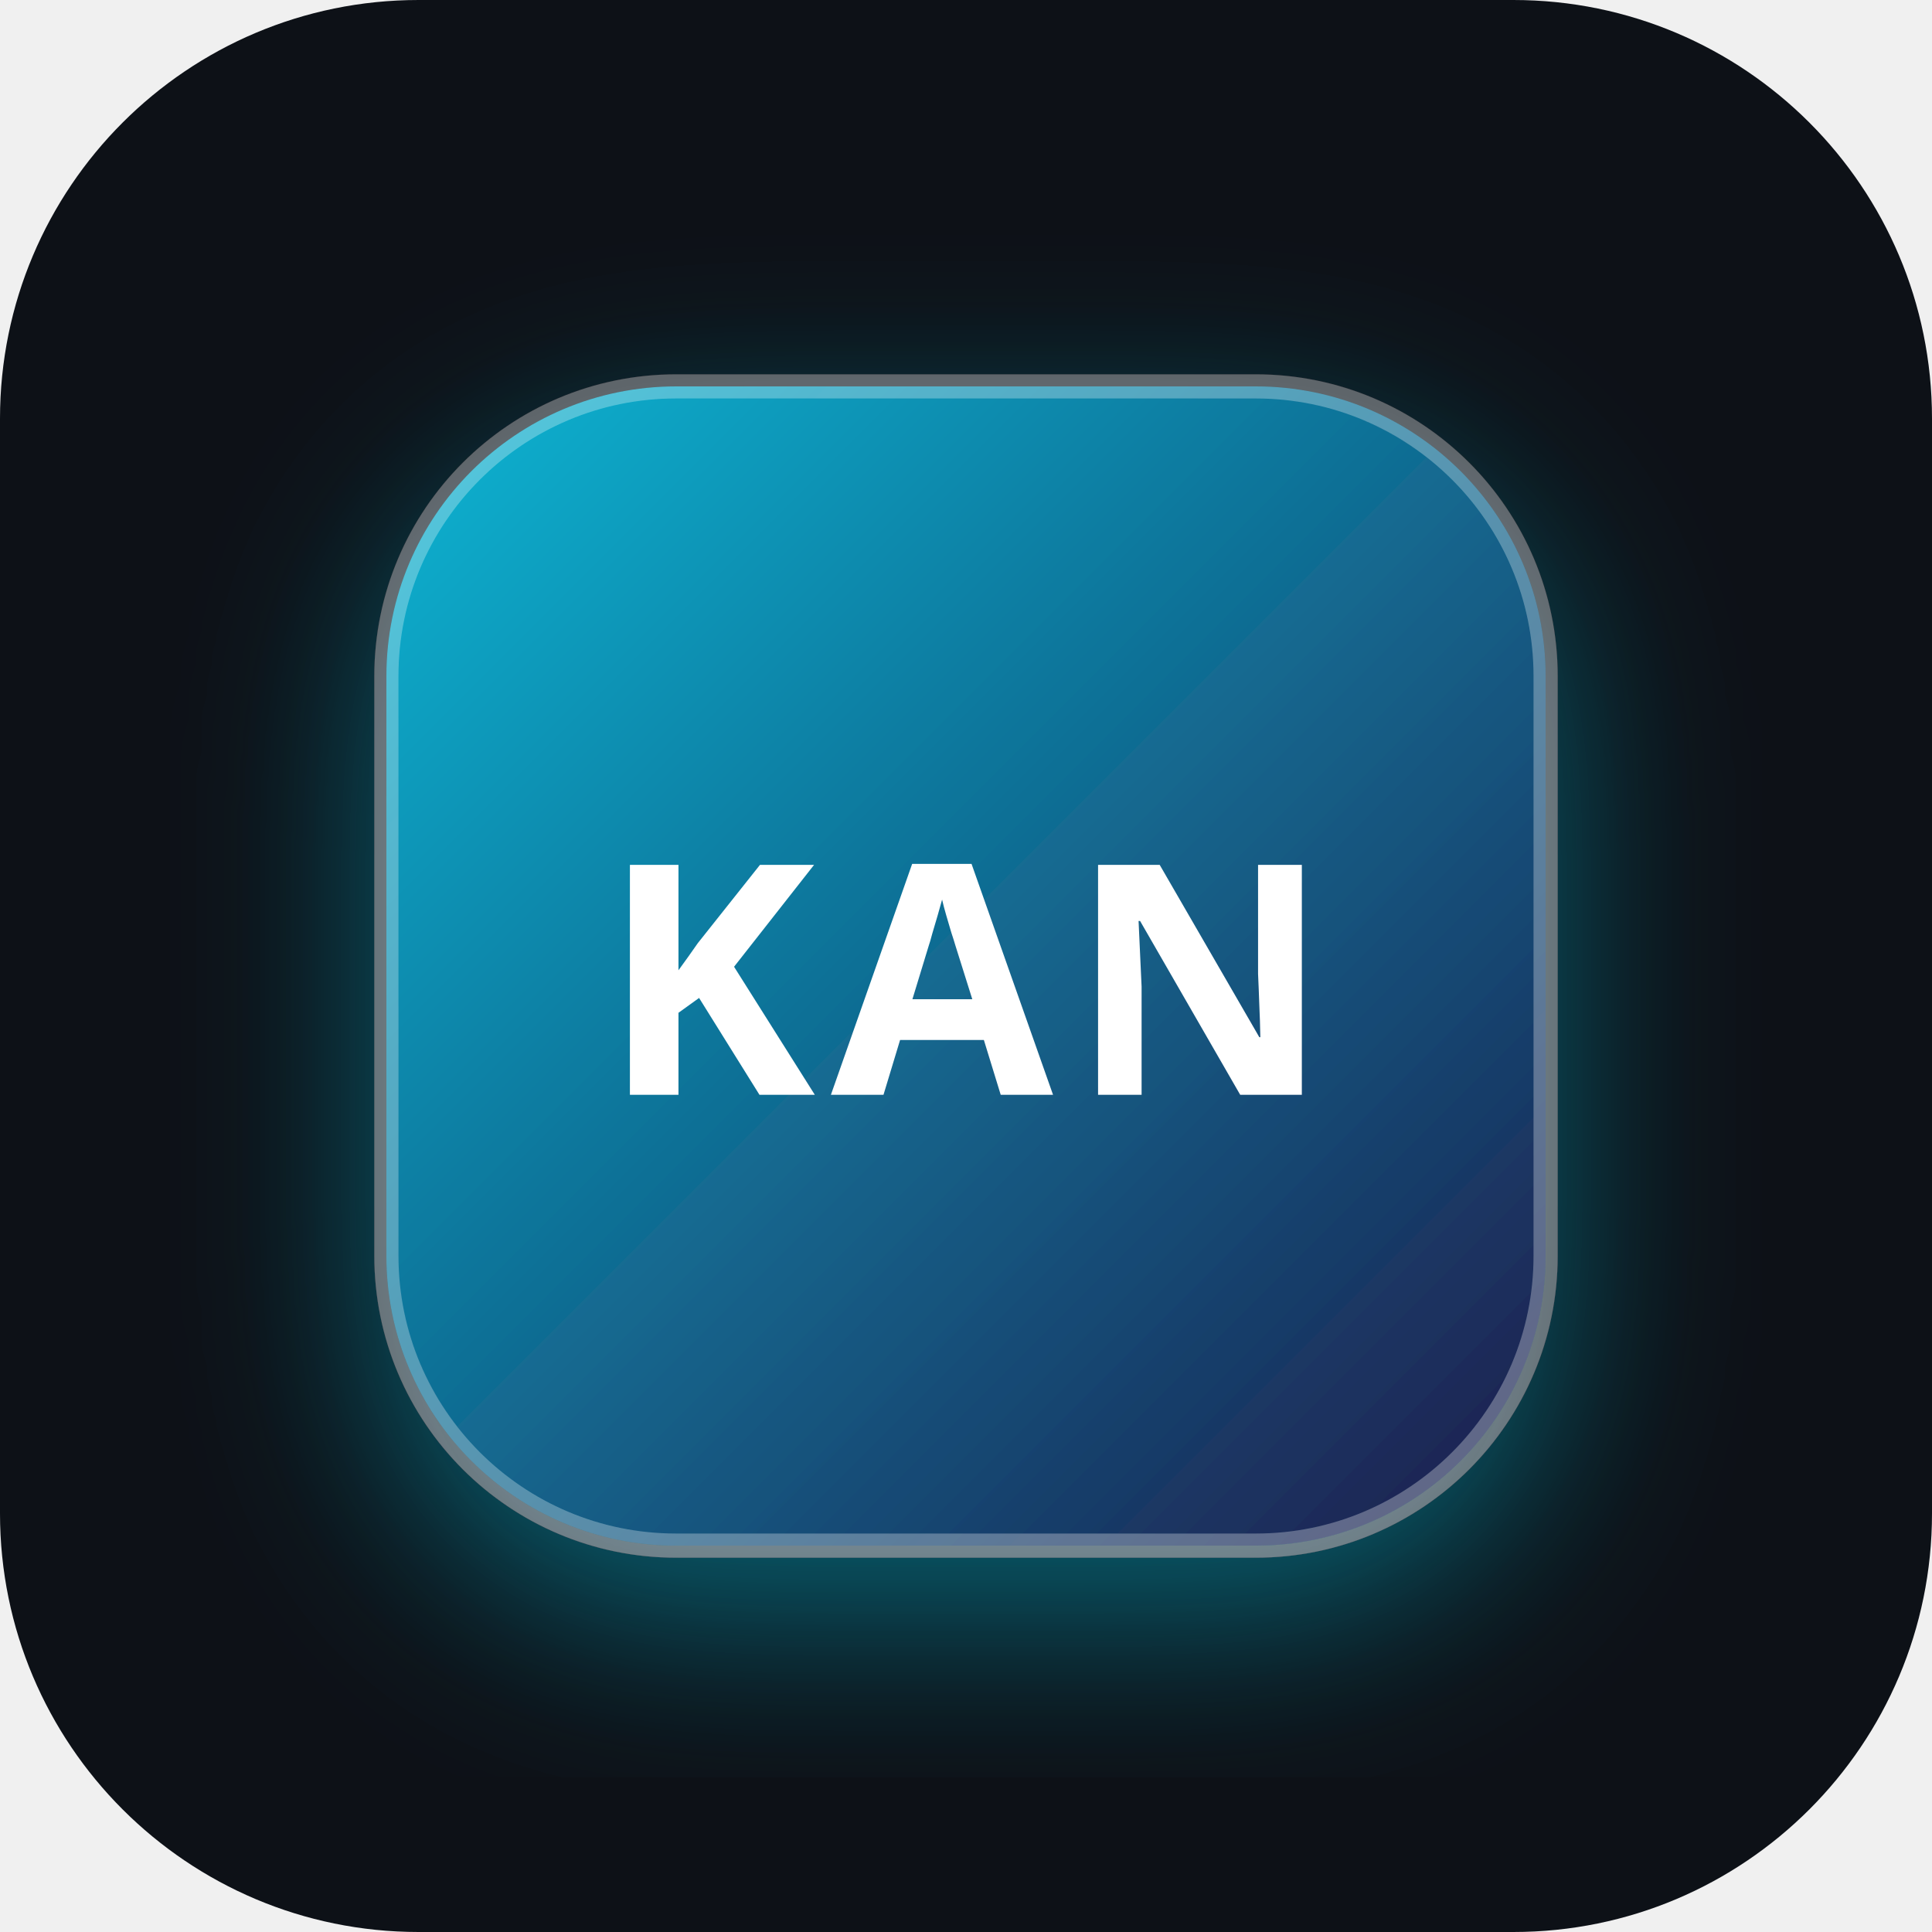
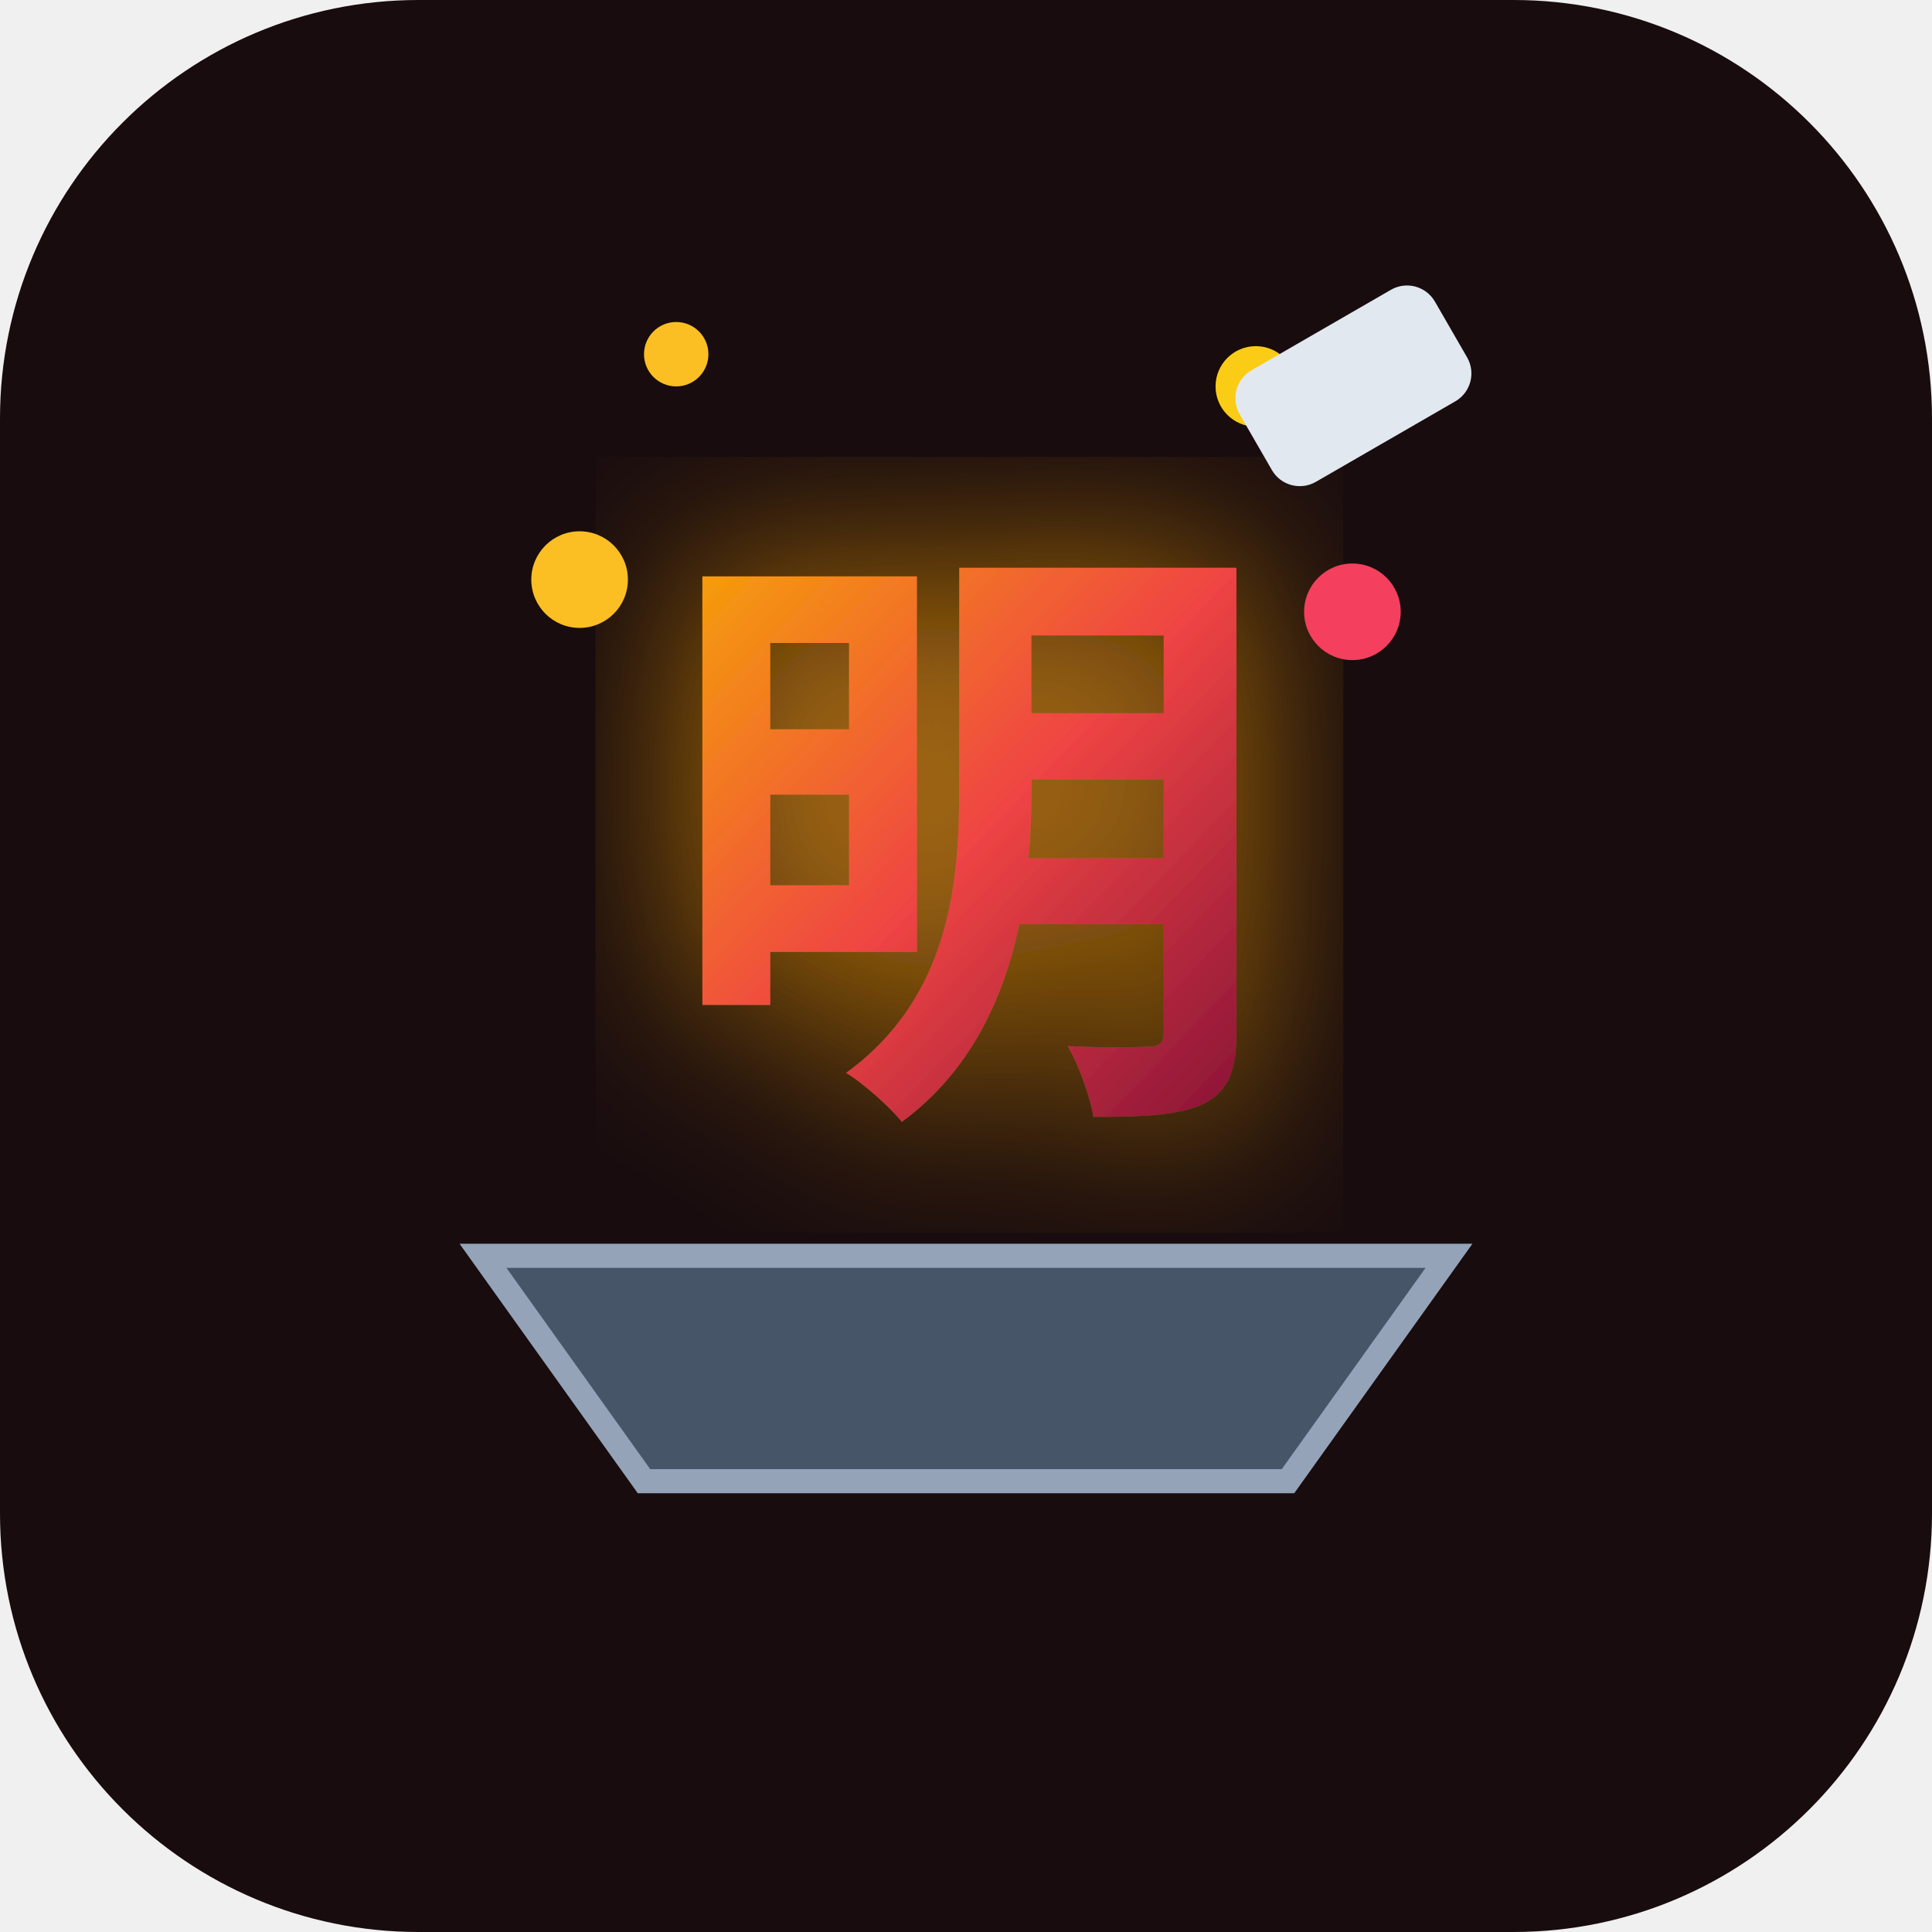
<svg xmlns="http://www.w3.org/2000/svg" viewBox="0 0 120 120">
  <defs>
-     <linearGradient id="g-kanjiforge" x1="0%" y1="0%" x2="100%" y2="100%">
-       <stop offset="0%" stop-color="#06b6d4" />
-       <stop offset="100%" stop-color="#1e1b4b" />
+     <linearGradient id="kf-fire" x1="0%" y1="0%" x2="100%" y2="100%">
+       <stop offset="0%" stop-color="#f59e0b" />
+       <stop offset="50%" stop-color="#ef4444" />
+       <stop offset="100%" stop-color="#881337" />
    </linearGradient>
-     <filter id="gf-kanjiforge" x="-20%" y="-20%" width="140%" height="140%">
-       <feDropShadow dx="0" dy="4" stdDeviation="6" flood-color="#06b6d4" flood-opacity="0.5" />
+     <filter id="kf-glow" x="-20%" y="-20%" width="140%" height="140%">
+       <feDropShadow dx="0" dy="0" stdDeviation="6" flood-color="#f59e0b" flood-opacity="0.9" />
    </filter>
  </defs>
-   <rect width="120" height="120" rx="26" fill="#0d1117" />
-   <rect x="24" y="24" width="72" height="72" rx="18" fill="url(#g-kanjiforge)" filter="url(#gf-kanjiforge)" stroke="#ffffff" stroke-width="1.5" stroke-opacity="0.3" />
-   <text x="60" y="68" font-family="system-ui, sans-serif" font-weight="900" font-size="20" fill="#ffffff" text-anchor="middle" letter-spacing="1">KAN</text>
+   <rect width="120" height="120" rx="26" fill="#180c0e" />
+   <path d="M30 78 L90 78 L80 92 L40 92 Z" fill="#475569" stroke="#94a3b8" stroke-width="1.5" />
+   <text x="60" y="66" font-family="'Noto Sans JP', 'Hiragino Sans', sans-serif" font-weight="900" font-size="38" fill="url(#kf-fire)" text-anchor="middle" filter="url(#kf-glow)">明</text>
+   <circle cx="36" cy="36" r="3" fill="#fbbf24" />
+   <circle cx="84" cy="38" r="3" fill="#f43f5e" />
+   <circle cx="78" cy="24" r="2.5" fill="#facc15" />
+   <circle cx="42" cy="22" r="2" fill="#fbbf24" />
+   <rect x="76" y="24" width="14" height="8" rx="2" fill="#e2e8f0" transform="rotate(-30 76 24)" />
</svg>
